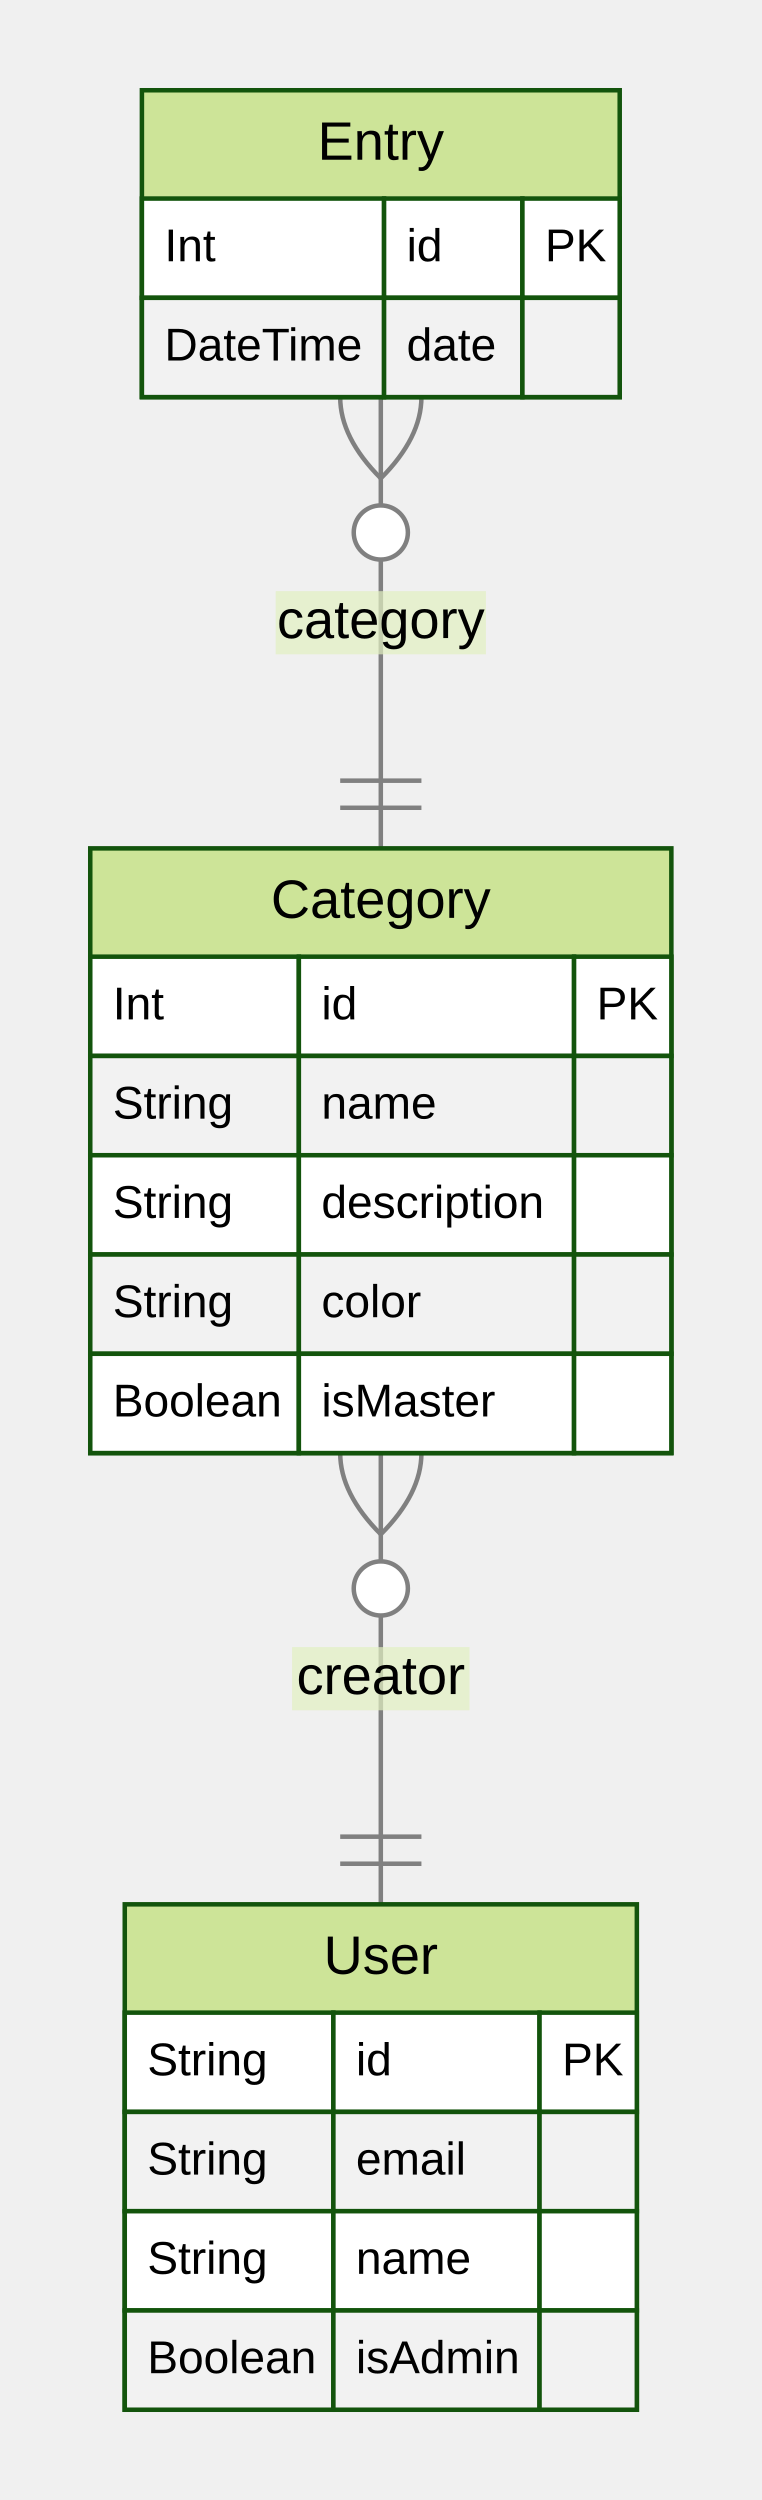
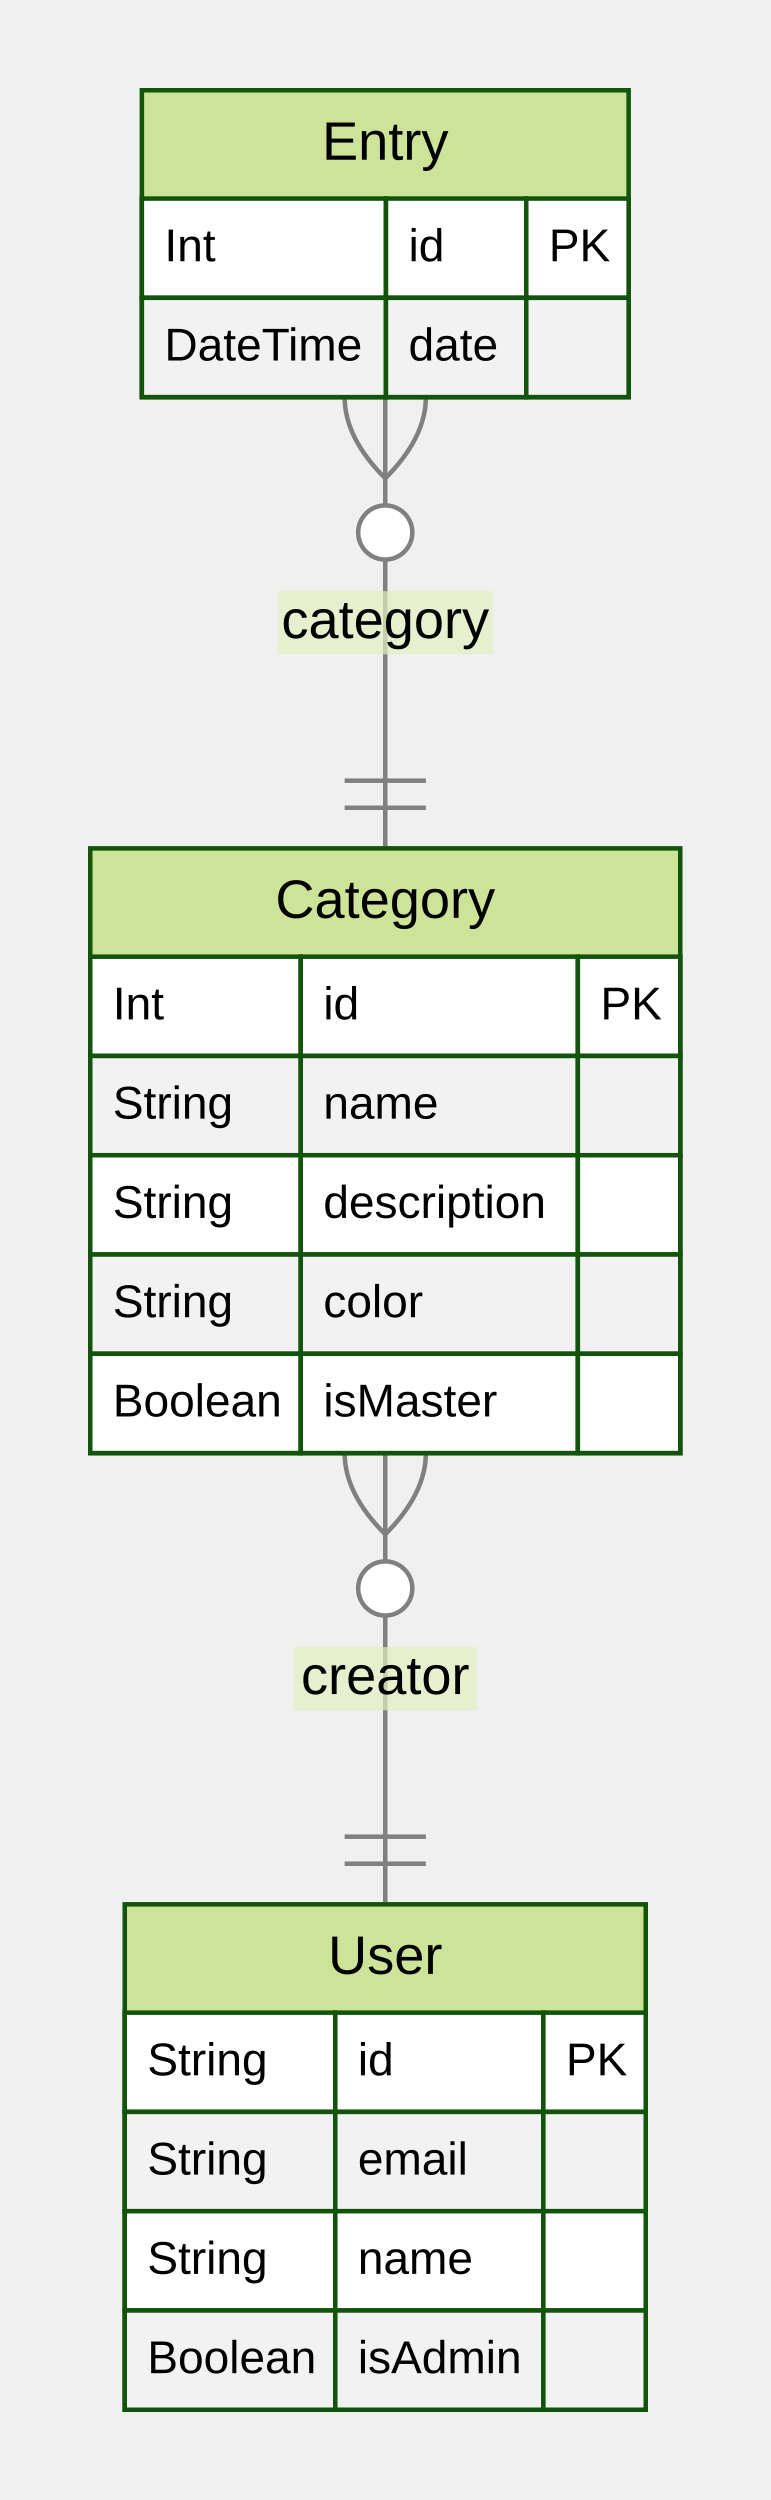
- <svg xmlns="http://www.w3.org/2000/svg" aria-roledescription="er" viewBox="0 0 168.773 554" style="max-width: 168.773px; background-color: white;" width="100%" id="mermaid-0">
+ <svg xmlns="http://www.w3.org/2000/svg" aria-roledescription="er" viewBox="0 0 170.744 554" style="max-width: 170.744px; background-color: white;" width="100%" id="mermaid-0">
  <style>#mermaid-0{font-family:"trebuchet ms",verdana,arial,sans-serif;font-size:16px;fill:#000000;}#mermaid-0 .error-icon{fill:#552222;}#mermaid-0 .error-text{fill:#552222;stroke:#552222;}#mermaid-0 .edge-thickness-normal{stroke-width:2px;}#mermaid-0 .edge-thickness-thick{stroke-width:3.5px;}#mermaid-0 .edge-pattern-solid{stroke-dasharray:0;}#mermaid-0 .edge-pattern-dashed{stroke-dasharray:3;}#mermaid-0 .edge-pattern-dotted{stroke-dasharray:2;}#mermaid-0 .marker{fill:#000000;stroke:#000000;}#mermaid-0 .marker.cross{stroke:#000000;}#mermaid-0 svg{font-family:"trebuchet ms",verdana,arial,sans-serif;font-size:16px;}#mermaid-0 .entityBox{fill:#cde498;stroke:#13540c;}#mermaid-0 .attributeBoxOdd{fill:#ffffff;stroke:#13540c;}#mermaid-0 .attributeBoxEven{fill:#f2f2f2;stroke:#13540c;}#mermaid-0 .relationshipLabelBox{fill:hsl(78.158, 58.462%, 84.51%);opacity:0.7;background-color:hsl(78.158, 58.462%, 84.51%);}#mermaid-0 .relationshipLabelBox rect{opacity:0.5;}#mermaid-0 .relationshipLine{stroke:#000000;}#mermaid-0 .entityTitleText{text-anchor:middle;font-size:18px;fill:#000000;}#mermaid-0 :root{--mermaid-font-family:"trebuchet ms",verdana,arial,sans-serif;}</style>
  <g />
  <defs>
    <marker orient="auto" markerHeight="18" markerWidth="18" refY="9" refX="0" id="ONLY_ONE_START">
      <path d="M9,0 L9,18 M15,0 L15,18" fill="none" stroke="gray" />
    </marker>
  </defs>
  <defs>
    <marker orient="auto" markerHeight="18" markerWidth="18" refY="9" refX="18" id="ONLY_ONE_END">
      <path d="M3,0 L3,18 M9,0 L9,18" fill="none" stroke="gray" />
    </marker>
  </defs>
  <defs>
    <marker orient="auto" markerHeight="18" markerWidth="30" refY="9" refX="0" id="ZERO_OR_ONE_START">
      <circle r="6" cy="9" cx="21" fill="white" stroke="gray" />
      <path d="M9,0 L9,18" fill="none" stroke="gray" />
    </marker>
  </defs>
  <defs>
    <marker orient="auto" markerHeight="18" markerWidth="30" refY="9" refX="30" id="ZERO_OR_ONE_END">
      <circle r="6" cy="9" cx="9" fill="white" stroke="gray" />
      <path d="M21,0 L21,18" fill="none" stroke="gray" />
    </marker>
  </defs>
  <defs>
    <marker orient="auto" markerHeight="36" markerWidth="45" refY="18" refX="18" id="ONE_OR_MORE_START">
      <path d="M0,18 Q 18,0 36,18 Q 18,36 0,18 M42,9 L42,27" fill="none" stroke="gray" />
    </marker>
  </defs>
  <defs>
    <marker orient="auto" markerHeight="36" markerWidth="45" refY="18" refX="27" id="ONE_OR_MORE_END">
      <path d="M3,9 L3,27 M9,18 Q27,0 45,18 Q27,36 9,18" fill="none" stroke="gray" />
    </marker>
  </defs>
  <defs>
    <marker orient="auto" markerHeight="36" markerWidth="57" refY="18" refX="18" id="ZERO_OR_MORE_START">
      <circle r="6" cy="18" cx="48" fill="white" stroke="gray" />
      <path d="M0,18 Q18,0 36,18 Q18,36 0,18" fill="none" stroke="gray" />
    </marker>
  </defs>
  <defs>
    <marker orient="auto" markerHeight="36" markerWidth="57" refY="18" refX="39" id="ZERO_OR_MORE_END">
      <circle r="6" cy="18" cx="9" fill="white" stroke="gray" />
      <path d="M21,18 Q39,0 57,18 Q39,36 21,18" fill="none" stroke="gray" />
    </marker>
  </defs>
-   <path style="stroke: gray; fill: none;" marker-start="url(#ZERO_OR_MORE_START)" marker-end="url(#ONLY_ONE_END)" d="M84.387,322L84.387,330.333C84.387,338.667,84.387,355.333,84.387,372C84.387,388.667,84.387,405.333,84.387,413.667L84.387,422" class="er relationshipLine" />
-   <path style="stroke: gray; fill: none;" marker-start="url(#ZERO_OR_MORE_START)" marker-end="url(#ONLY_ONE_END)" d="M84.387,88L84.387,96.333C84.387,104.667,84.387,121.333,84.387,138C84.387,154.667,84.387,171.333,84.387,179.667L84.387,188" class="er relationshipLine" />
-   <g transform="translate(27.64844,422 )" id="entity-User-d71d8a32-b568-4497-a3e1-4cdc2cf5c4b9">
-     <rect height="112" width="113.477" y="0" x="0" class="er entityBox" />
-     <text style="dominant-baseline: middle; text-anchor: middle; font-size: 12px;" transform="translate(56.73828,12)" y="0" x="0" id="text-entity-User-d71d8a32-b568-4497-a3e1-4cdc2cf5c4b9" class="er entityLabel">User</text>
-     <rect height="22" width="46.227" y="24" x="0" class="er attributeBoxOdd" />
-     <text style="dominant-baseline: middle; font-size: 10.2px;" transform="translate(5,35)" y="0" x="0" id="text-entity-User-d71d8a32-b568-4497-a3e1-4cdc2cf5c4b9-attr-1-type" class="er entityLabel">String</text>
-     <rect height="22" width="45.688" y="24" x="46.227" class="er attributeBoxOdd" />
-     <text style="dominant-baseline: middle; font-size: 10.2px;" transform="translate(51.22656,35)" y="0" x="0" id="text-entity-User-d71d8a32-b568-4497-a3e1-4cdc2cf5c4b9-attr-1-name" class="er entityLabel">id</text>
-     <rect height="22" width="21.562" y="24" x="91.914" class="er attributeBoxOdd" />
-     <text style="dominant-baseline: middle; font-size: 10.2px;" transform="translate(96.91406,35)" y="0" x="0" id="text-entity-User-d71d8a32-b568-4497-a3e1-4cdc2cf5c4b9-attr-1-key" class="er entityLabel">PK</text>
-     <rect height="22" width="46.227" y="46" x="0" class="er attributeBoxEven" />
-     <text style="dominant-baseline: middle; font-size: 10.2px;" transform="translate(5,57)" y="0" x="0" id="text-entity-User-d71d8a32-b568-4497-a3e1-4cdc2cf5c4b9-attr-2-type" class="er entityLabel">String</text>
-     <rect height="22" width="45.688" y="46" x="46.227" class="er attributeBoxEven" />
-     <text style="dominant-baseline: middle; font-size: 10.2px;" transform="translate(51.22656,57)" y="0" x="0" id="text-entity-User-d71d8a32-b568-4497-a3e1-4cdc2cf5c4b9-attr-2-name" class="er entityLabel">email</text>
-     <rect height="22" width="21.562" y="46" x="91.914" class="er attributeBoxEven" />
-     <text style="dominant-baseline: middle; font-size: 10.2px;" transform="translate(96.91406,57)" y="0" x="0" id="text-entity-User-d71d8a32-b568-4497-a3e1-4cdc2cf5c4b9-attr-2-key" class="er entityLabel" />
-     <rect height="22" width="46.227" y="68" x="0" class="er attributeBoxOdd" />
-     <text style="dominant-baseline: middle; font-size: 10.2px;" transform="translate(5,79)" y="0" x="0" id="text-entity-User-d71d8a32-b568-4497-a3e1-4cdc2cf5c4b9-attr-3-type" class="er entityLabel">String</text>
-     <rect height="22" width="45.688" y="68" x="46.227" class="er attributeBoxOdd" />
-     <text style="dominant-baseline: middle; font-size: 10.2px;" transform="translate(51.22656,79)" y="0" x="0" id="text-entity-User-d71d8a32-b568-4497-a3e1-4cdc2cf5c4b9-attr-3-name" class="er entityLabel">name</text>
-     <rect height="22" width="21.562" y="68" x="91.914" class="er attributeBoxOdd" />
-     <text style="dominant-baseline: middle; font-size: 10.2px;" transform="translate(96.91406,79)" y="0" x="0" id="text-entity-User-d71d8a32-b568-4497-a3e1-4cdc2cf5c4b9-attr-3-key" class="er entityLabel" />
-     <rect height="22" width="46.227" y="90" x="0" class="er attributeBoxEven" />
-     <text style="dominant-baseline: middle; font-size: 10.2px;" transform="translate(5,101)" y="0" x="0" id="text-entity-User-d71d8a32-b568-4497-a3e1-4cdc2cf5c4b9-attr-4-type" class="er entityLabel">Boolean</text>
-     <rect height="22" width="45.688" y="90" x="46.227" class="er attributeBoxEven" />
-     <text style="dominant-baseline: middle; font-size: 10.2px;" transform="translate(51.22656,101)" y="0" x="0" id="text-entity-User-d71d8a32-b568-4497-a3e1-4cdc2cf5c4b9-attr-4-name" class="er entityLabel">isAdmin</text>
-     <rect height="22" width="21.562" y="90" x="91.914" class="er attributeBoxEven" />
-     <text style="dominant-baseline: middle; font-size: 10.2px;" transform="translate(96.91406,101)" y="0" x="0" id="text-entity-User-d71d8a32-b568-4497-a3e1-4cdc2cf5c4b9-attr-4-key" class="er entityLabel" />
+   <path style="stroke: gray; fill: none;" marker-start="url(#ZERO_OR_MORE_START)" marker-end="url(#ONLY_ONE_END)" d="M85.372,322L85.372,330.333C85.372,338.667,85.372,355.333,85.372,372C85.372,388.667,85.372,405.333,85.372,413.667L85.372,422" class="er relationshipLine" />
+   <path style="stroke: gray; fill: none;" marker-start="url(#ZERO_OR_MORE_START)" marker-end="url(#ONLY_ONE_END)" d="M85.372,88L85.372,96.333C85.372,104.667,85.372,121.333,85.372,138C85.372,154.667,85.372,171.333,85.372,179.667L85.372,188" class="er relationshipLine" />
+   <g transform="translate(27.64748,422 )" id="entity-User-41bb3a2d-3e73-4021-be61-9888dd4f977a">
+     <rect height="112" width="115.449" y="0" x="0" class="er entityBox" />
+     <text style="dominant-baseline: middle; text-anchor: middle; font-size: 12px;" transform="translate(57.72466,12)" y="0" x="0" id="text-entity-User-41bb3a2d-3e73-4021-be61-9888dd4f977a" class="er entityLabel">User</text>
+     <rect height="22" width="46.65" y="24" x="0" class="er attributeBoxOdd" />
+     <text style="dominant-baseline: middle; font-size: 10.2px;" transform="translate(5,35)" y="0" x="0" id="text-entity-User-41bb3a2d-3e73-4021-be61-9888dd4f977a-attr-1-type" class="er entityLabel">String</text>
+     <rect height="22" width="46.112" y="24" x="46.65" class="er attributeBoxOdd" />
+     <text style="dominant-baseline: middle; font-size: 10.2px;" transform="translate(51.64975,35)" y="0" x="0" id="text-entity-User-41bb3a2d-3e73-4021-be61-9888dd4f977a-attr-1-name" class="er entityLabel">id</text>
+     <rect height="22" width="22.688" y="24" x="92.762" class="er attributeBoxOdd" />
+     <text style="dominant-baseline: middle; font-size: 10.2px;" transform="translate(97.76163,35)" y="0" x="0" id="text-entity-User-41bb3a2d-3e73-4021-be61-9888dd4f977a-attr-1-key" class="er entityLabel">PK</text>
+     <rect height="22" width="46.65" y="46" x="0" class="er attributeBoxEven" />
+     <text style="dominant-baseline: middle; font-size: 10.2px;" transform="translate(5,57)" y="0" x="0" id="text-entity-User-41bb3a2d-3e73-4021-be61-9888dd4f977a-attr-2-type" class="er entityLabel">String</text>
+     <rect height="22" width="46.112" y="46" x="46.65" class="er attributeBoxEven" />
+     <text style="dominant-baseline: middle; font-size: 10.2px;" transform="translate(51.64975,57)" y="0" x="0" id="text-entity-User-41bb3a2d-3e73-4021-be61-9888dd4f977a-attr-2-name" class="er entityLabel">email</text>
+     <rect height="22" width="22.688" y="46" x="92.762" class="er attributeBoxEven" />
+     <text style="dominant-baseline: middle; font-size: 10.2px;" transform="translate(97.76163,57)" y="0" x="0" id="text-entity-User-41bb3a2d-3e73-4021-be61-9888dd4f977a-attr-2-key" class="er entityLabel" />
+     <rect height="22" width="46.65" y="68" x="0" class="er attributeBoxOdd" />
+     <text style="dominant-baseline: middle; font-size: 10.2px;" transform="translate(5,79)" y="0" x="0" id="text-entity-User-41bb3a2d-3e73-4021-be61-9888dd4f977a-attr-3-type" class="er entityLabel">String</text>
+     <rect height="22" width="46.112" y="68" x="46.65" class="er attributeBoxOdd" />
+     <text style="dominant-baseline: middle; font-size: 10.2px;" transform="translate(51.64975,79)" y="0" x="0" id="text-entity-User-41bb3a2d-3e73-4021-be61-9888dd4f977a-attr-3-name" class="er entityLabel">name</text>
+     <rect height="22" width="22.688" y="68" x="92.762" class="er attributeBoxOdd" />
+     <text style="dominant-baseline: middle; font-size: 10.2px;" transform="translate(97.76163,79)" y="0" x="0" id="text-entity-User-41bb3a2d-3e73-4021-be61-9888dd4f977a-attr-3-key" class="er entityLabel" />
+     <rect height="22" width="46.65" y="90" x="0" class="er attributeBoxEven" />
+     <text style="dominant-baseline: middle; font-size: 10.2px;" transform="translate(5,101)" y="0" x="0" id="text-entity-User-41bb3a2d-3e73-4021-be61-9888dd4f977a-attr-4-type" class="er entityLabel">Boolean</text>
+     <rect height="22" width="46.112" y="90" x="46.65" class="er attributeBoxEven" />
+     <text style="dominant-baseline: middle; font-size: 10.2px;" transform="translate(51.64975,101)" y="0" x="0" id="text-entity-User-41bb3a2d-3e73-4021-be61-9888dd4f977a-attr-4-name" class="er entityLabel">isAdmin</text>
+     <rect height="22" width="22.688" y="90" x="92.762" class="er attributeBoxEven" />
+     <text style="dominant-baseline: middle; font-size: 10.2px;" transform="translate(97.76163,101)" y="0" x="0" id="text-entity-User-41bb3a2d-3e73-4021-be61-9888dd4f977a-attr-4-key" class="er entityLabel" />
  </g>
-   <g transform="translate(20,188 )" id="entity-Category-7494c4fc-3c4b-48b4-a0b9-dd28d3427994">
-     <rect height="134" width="128.773" y="0" x="0" class="er entityBox" />
-     <text style="dominant-baseline: middle; text-anchor: middle; font-size: 12px;" transform="translate(64.38672,12)" y="0" x="0" id="text-entity-Category-7494c4fc-3c4b-48b4-a0b9-dd28d3427994" class="er entityLabel">Category</text>
-     <rect height="22" width="46.227" y="24" x="0" class="er attributeBoxOdd" />
-     <text style="dominant-baseline: middle; font-size: 10.2px;" transform="translate(5,35)" y="0" x="0" id="text-entity-Category-7494c4fc-3c4b-48b4-a0b9-dd28d3427994-attr-1-type" class="er entityLabel">Int</text>
-     <rect height="22" width="60.984" y="24" x="46.227" class="er attributeBoxOdd" />
-     <text style="dominant-baseline: middle; font-size: 10.2px;" transform="translate(51.22656,35)" y="0" x="0" id="text-entity-Category-7494c4fc-3c4b-48b4-a0b9-dd28d3427994-attr-1-name" class="er entityLabel">id</text>
-     <rect height="22" width="21.562" y="24" x="107.211" class="er attributeBoxOdd" />
-     <text style="dominant-baseline: middle; font-size: 10.2px;" transform="translate(112.2109,35)" y="0" x="0" id="text-entity-Category-7494c4fc-3c4b-48b4-a0b9-dd28d3427994-attr-1-key" class="er entityLabel">PK</text>
-     <rect height="22" width="46.227" y="46" x="0" class="er attributeBoxEven" />
-     <text style="dominant-baseline: middle; font-size: 10.2px;" transform="translate(5,57)" y="0" x="0" id="text-entity-Category-7494c4fc-3c4b-48b4-a0b9-dd28d3427994-attr-2-type" class="er entityLabel">String</text>
-     <rect height="22" width="60.984" y="46" x="46.227" class="er attributeBoxEven" />
-     <text style="dominant-baseline: middle; font-size: 10.2px;" transform="translate(51.22656,57)" y="0" x="0" id="text-entity-Category-7494c4fc-3c4b-48b4-a0b9-dd28d3427994-attr-2-name" class="er entityLabel">name</text>
-     <rect height="22" width="21.562" y="46" x="107.211" class="er attributeBoxEven" />
-     <text style="dominant-baseline: middle; font-size: 10.2px;" transform="translate(112.2109,57)" y="0" x="0" id="text-entity-Category-7494c4fc-3c4b-48b4-a0b9-dd28d3427994-attr-2-key" class="er entityLabel" />
-     <rect height="22" width="46.227" y="68" x="0" class="er attributeBoxOdd" />
-     <text style="dominant-baseline: middle; font-size: 10.2px;" transform="translate(5,79)" y="0" x="0" id="text-entity-Category-7494c4fc-3c4b-48b4-a0b9-dd28d3427994-attr-3-type" class="er entityLabel">String</text>
-     <rect height="22" width="60.984" y="68" x="46.227" class="er attributeBoxOdd" />
-     <text style="dominant-baseline: middle; font-size: 10.2px;" transform="translate(51.22656,79)" y="0" x="0" id="text-entity-Category-7494c4fc-3c4b-48b4-a0b9-dd28d3427994-attr-3-name" class="er entityLabel">description</text>
-     <rect height="22" width="21.562" y="68" x="107.211" class="er attributeBoxOdd" />
-     <text style="dominant-baseline: middle; font-size: 10.2px;" transform="translate(112.2109,79)" y="0" x="0" id="text-entity-Category-7494c4fc-3c4b-48b4-a0b9-dd28d3427994-attr-3-key" class="er entityLabel" />
-     <rect height="22" width="46.227" y="90" x="0" class="er attributeBoxEven" />
-     <text style="dominant-baseline: middle; font-size: 10.2px;" transform="translate(5,101)" y="0" x="0" id="text-entity-Category-7494c4fc-3c4b-48b4-a0b9-dd28d3427994-attr-4-type" class="er entityLabel">String</text>
-     <rect height="22" width="60.984" y="90" x="46.227" class="er attributeBoxEven" />
-     <text style="dominant-baseline: middle; font-size: 10.2px;" transform="translate(51.22656,101)" y="0" x="0" id="text-entity-Category-7494c4fc-3c4b-48b4-a0b9-dd28d3427994-attr-4-name" class="er entityLabel">color</text>
-     <rect height="22" width="21.562" y="90" x="107.211" class="er attributeBoxEven" />
-     <text style="dominant-baseline: middle; font-size: 10.2px;" transform="translate(112.2109,101)" y="0" x="0" id="text-entity-Category-7494c4fc-3c4b-48b4-a0b9-dd28d3427994-attr-4-key" class="er entityLabel" />
-     <rect height="22" width="46.227" y="112" x="0" class="er attributeBoxOdd" />
-     <text style="dominant-baseline: middle; font-size: 10.2px;" transform="translate(5,123)" y="0" x="0" id="text-entity-Category-7494c4fc-3c4b-48b4-a0b9-dd28d3427994-attr-5-type" class="er entityLabel">Boolean</text>
-     <rect height="22" width="60.984" y="112" x="46.227" class="er attributeBoxOdd" />
-     <text style="dominant-baseline: middle; font-size: 10.2px;" transform="translate(51.22656,123)" y="0" x="0" id="text-entity-Category-7494c4fc-3c4b-48b4-a0b9-dd28d3427994-attr-5-name" class="er entityLabel">isMaster</text>
-     <rect height="22" width="21.562" y="112" x="107.211" class="er attributeBoxOdd" />
-     <text style="dominant-baseline: middle; font-size: 10.2px;" transform="translate(112.2109,123)" y="0" x="0" id="text-entity-Category-7494c4fc-3c4b-48b4-a0b9-dd28d3427994-attr-5-key" class="er entityLabel" />
+   <g transform="translate(20,188 )" id="entity-Category-56cc4f35-a91d-4c61-8752-73852c9d8a1d">
+     <rect height="134" width="130.744" y="0" x="0" class="er entityBox" />
+     <text style="dominant-baseline: middle; text-anchor: middle; font-size: 12px;" transform="translate(65.37214,12)" y="0" x="0" id="text-entity-Category-56cc4f35-a91d-4c61-8752-73852c9d8a1d" class="er entityLabel">Category</text>
+     <rect height="22" width="46.65" y="24" x="0" class="er attributeBoxOdd" />
+     <text style="dominant-baseline: middle; font-size: 10.2px;" transform="translate(5,35)" y="0" x="0" id="text-entity-Category-56cc4f35-a91d-4c61-8752-73852c9d8a1d-attr-1-type" class="er entityLabel">Int</text>
+     <rect height="22" width="61.407" y="24" x="46.65" class="er attributeBoxOdd" />
+     <text style="dominant-baseline: middle; font-size: 10.2px;" transform="translate(51.64975,35)" y="0" x="0" id="text-entity-Category-56cc4f35-a91d-4c61-8752-73852c9d8a1d-attr-1-name" class="er entityLabel">id</text>
+     <rect height="22" width="22.688" y="24" x="108.057" class="er attributeBoxOdd" />
+     <text style="dominant-baseline: middle; font-size: 10.2px;" transform="translate(113.0566,35)" y="0" x="0" id="text-entity-Category-56cc4f35-a91d-4c61-8752-73852c9d8a1d-attr-1-key" class="er entityLabel">PK</text>
+     <rect height="22" width="46.65" y="46" x="0" class="er attributeBoxEven" />
+     <text style="dominant-baseline: middle; font-size: 10.2px;" transform="translate(5,57)" y="0" x="0" id="text-entity-Category-56cc4f35-a91d-4c61-8752-73852c9d8a1d-attr-2-type" class="er entityLabel">String</text>
+     <rect height="22" width="61.407" y="46" x="46.65" class="er attributeBoxEven" />
+     <text style="dominant-baseline: middle; font-size: 10.2px;" transform="translate(51.64975,57)" y="0" x="0" id="text-entity-Category-56cc4f35-a91d-4c61-8752-73852c9d8a1d-attr-2-name" class="er entityLabel">name</text>
+     <rect height="22" width="22.688" y="46" x="108.057" class="er attributeBoxEven" />
+     <text style="dominant-baseline: middle; font-size: 10.2px;" transform="translate(113.0566,57)" y="0" x="0" id="text-entity-Category-56cc4f35-a91d-4c61-8752-73852c9d8a1d-attr-2-key" class="er entityLabel" />
+     <rect height="22" width="46.65" y="68" x="0" class="er attributeBoxOdd" />
+     <text style="dominant-baseline: middle; font-size: 10.2px;" transform="translate(5,79)" y="0" x="0" id="text-entity-Category-56cc4f35-a91d-4c61-8752-73852c9d8a1d-attr-3-type" class="er entityLabel">String</text>
+     <rect height="22" width="61.407" y="68" x="46.65" class="er attributeBoxOdd" />
+     <text style="dominant-baseline: middle; font-size: 10.2px;" transform="translate(51.64975,79)" y="0" x="0" id="text-entity-Category-56cc4f35-a91d-4c61-8752-73852c9d8a1d-attr-3-name" class="er entityLabel">description</text>
+     <rect height="22" width="22.688" y="68" x="108.057" class="er attributeBoxOdd" />
+     <text style="dominant-baseline: middle; font-size: 10.2px;" transform="translate(113.0566,79)" y="0" x="0" id="text-entity-Category-56cc4f35-a91d-4c61-8752-73852c9d8a1d-attr-3-key" class="er entityLabel" />
+     <rect height="22" width="46.65" y="90" x="0" class="er attributeBoxEven" />
+     <text style="dominant-baseline: middle; font-size: 10.2px;" transform="translate(5,101)" y="0" x="0" id="text-entity-Category-56cc4f35-a91d-4c61-8752-73852c9d8a1d-attr-4-type" class="er entityLabel">String</text>
+     <rect height="22" width="61.407" y="90" x="46.65" class="er attributeBoxEven" />
+     <text style="dominant-baseline: middle; font-size: 10.2px;" transform="translate(51.64975,101)" y="0" x="0" id="text-entity-Category-56cc4f35-a91d-4c61-8752-73852c9d8a1d-attr-4-name" class="er entityLabel">color</text>
+     <rect height="22" width="22.688" y="90" x="108.057" class="er attributeBoxEven" />
+     <text style="dominant-baseline: middle; font-size: 10.2px;" transform="translate(113.0566,101)" y="0" x="0" id="text-entity-Category-56cc4f35-a91d-4c61-8752-73852c9d8a1d-attr-4-key" class="er entityLabel" />
+     <rect height="22" width="46.65" y="112" x="0" class="er attributeBoxOdd" />
+     <text style="dominant-baseline: middle; font-size: 10.2px;" transform="translate(5,123)" y="0" x="0" id="text-entity-Category-56cc4f35-a91d-4c61-8752-73852c9d8a1d-attr-5-type" class="er entityLabel">Boolean</text>
+     <rect height="22" width="61.407" y="112" x="46.65" class="er attributeBoxOdd" />
+     <text style="dominant-baseline: middle; font-size: 10.2px;" transform="translate(51.64975,123)" y="0" x="0" id="text-entity-Category-56cc4f35-a91d-4c61-8752-73852c9d8a1d-attr-5-name" class="er entityLabel">isMaster</text>
+     <rect height="22" width="22.688" y="112" x="108.057" class="er attributeBoxOdd" />
+     <text style="dominant-baseline: middle; font-size: 10.2px;" transform="translate(113.0566,123)" y="0" x="0" id="text-entity-Category-56cc4f35-a91d-4c61-8752-73852c9d8a1d-attr-5-key" class="er entityLabel" />
  </g>
-   <g transform="translate(31.44531,20 )" id="entity-Entry-8a72f395-3a1d-4b5e-88d6-8dd600ee5892">
-     <rect height="68" width="105.883" y="0" x="0" class="er entityBox" />
-     <text style="dominant-baseline: middle; text-anchor: middle; font-size: 12px;" transform="translate(52.94141,12)" y="0" x="0" id="text-entity-Entry-8a72f395-3a1d-4b5e-88d6-8dd600ee5892" class="er entityLabel">Entry</text>
-     <rect height="22" width="53.664" y="24" x="0" class="er attributeBoxOdd" />
-     <text style="dominant-baseline: middle; font-size: 10.2px;" transform="translate(5,35)" y="0" x="0" id="text-entity-Entry-8a72f395-3a1d-4b5e-88d6-8dd600ee5892-attr-1-type" class="er entityLabel">Int</text>
-     <rect height="22" width="30.656" y="24" x="53.664" class="er attributeBoxOdd" />
-     <text style="dominant-baseline: middle; font-size: 10.2px;" transform="translate(58.66406,35)" y="0" x="0" id="text-entity-Entry-8a72f395-3a1d-4b5e-88d6-8dd600ee5892-attr-1-name" class="er entityLabel">id</text>
-     <rect height="22" width="21.562" y="24" x="84.32" class="er attributeBoxOdd" />
-     <text style="dominant-baseline: middle; font-size: 10.2px;" transform="translate(89.32031,35)" y="0" x="0" id="text-entity-Entry-8a72f395-3a1d-4b5e-88d6-8dd600ee5892-attr-1-key" class="er entityLabel">PK</text>
-     <rect height="22" width="53.664" y="46" x="0" class="er attributeBoxEven" />
-     <text style="dominant-baseline: middle; font-size: 10.2px;" transform="translate(5,57)" y="0" x="0" id="text-entity-Entry-8a72f395-3a1d-4b5e-88d6-8dd600ee5892-attr-2-type" class="er entityLabel">DateTime</text>
-     <rect height="22" width="30.656" y="46" x="53.664" class="er attributeBoxEven" />
-     <text style="dominant-baseline: middle; font-size: 10.2px;" transform="translate(58.66406,57)" y="0" x="0" id="text-entity-Entry-8a72f395-3a1d-4b5e-88d6-8dd600ee5892-attr-2-name" class="er entityLabel">date</text>
-     <rect height="22" width="21.562" y="46" x="84.32" class="er attributeBoxEven" />
-     <text style="dominant-baseline: middle; font-size: 10.2px;" transform="translate(89.32031,57)" y="0" x="0" id="text-entity-Entry-8a72f395-3a1d-4b5e-88d6-8dd600ee5892-attr-2-key" class="er entityLabel" />
+   <g transform="translate(31.43761,20 )" id="entity-Entry-9247cd62-51c2-4fd2-8b64-f3e017e54777">
+     <rect height="68" width="107.869" y="0" x="0" class="er entityBox" />
+     <text style="dominant-baseline: middle; text-anchor: middle; font-size: 12px;" transform="translate(53.93452,12)" y="0" x="0" id="text-entity-Entry-9247cd62-51c2-4fd2-8b64-f3e017e54777" class="er entityLabel">Entry</text>
+     <rect height="22" width="54.096" y="24" x="0" class="er attributeBoxOdd" />
+     <text style="dominant-baseline: middle; font-size: 10.2px;" transform="translate(5,35)" y="0" x="0" id="text-entity-Entry-9247cd62-51c2-4fd2-8b64-f3e017e54777-attr-1-type" class="er entityLabel">Int</text>
+     <rect height="22" width="31.086" y="24" x="54.096" class="er attributeBoxOdd" />
+     <text style="dominant-baseline: middle; font-size: 10.2px;" transform="translate(59.09555,35)" y="0" x="0" id="text-entity-Entry-9247cd62-51c2-4fd2-8b64-f3e017e54777-attr-1-name" class="er entityLabel">id</text>
+     <rect height="22" width="22.688" y="24" x="85.181" class="er attributeBoxOdd" />
+     <text style="dominant-baseline: middle; font-size: 10.2px;" transform="translate(90.18137,35)" y="0" x="0" id="text-entity-Entry-9247cd62-51c2-4fd2-8b64-f3e017e54777-attr-1-key" class="er entityLabel">PK</text>
+     <rect height="22" width="54.096" y="46" x="0" class="er attributeBoxEven" />
+     <text style="dominant-baseline: middle; font-size: 10.2px;" transform="translate(5,57)" y="0" x="0" id="text-entity-Entry-9247cd62-51c2-4fd2-8b64-f3e017e54777-attr-2-type" class="er entityLabel">DateTime</text>
+     <rect height="22" width="31.086" y="46" x="54.096" class="er attributeBoxEven" />
+     <text style="dominant-baseline: middle; font-size: 10.2px;" transform="translate(59.09555,57)" y="0" x="0" id="text-entity-Entry-9247cd62-51c2-4fd2-8b64-f3e017e54777-attr-2-name" class="er entityLabel">date</text>
+     <rect height="22" width="22.688" y="46" x="85.181" class="er attributeBoxEven" />
+     <text style="dominant-baseline: middle; font-size: 10.2px;" transform="translate(90.18137,57)" y="0" x="0" id="text-entity-Entry-9247cd62-51c2-4fd2-8b64-f3e017e54777-attr-2-key" class="er entityLabel" />
  </g>
-   <rect height="14" width="39.32" y="365" x="64.727" class="er relationshipLabelBox" />
-   <text style="text-anchor: middle; dominant-baseline: middle; font-size: 12px;" y="372" x="84.387" id="rel1" class="er relationshipLabel">creator</text>
-   <rect height="14" width="46.594" y="131" x="61.09" class="er relationshipLabelBox" />
-   <text style="text-anchor: middle; dominant-baseline: middle; font-size: 12px;" y="138" x="84.387" id="rel2" class="er relationshipLabel">category</text>
+   <rect height="14" width="40.652" y="365" x="65.046" class="er relationshipLabelBox" />
+   <text style="text-anchor: middle; dominant-baseline: middle; font-size: 12px;" y="372" x="85.372" id="rel1" class="er relationshipLabel">creator</text>
+   <rect height="14" width="47.676" y="131" x="61.534" class="er relationshipLabelBox" />
+   <text style="text-anchor: middle; dominant-baseline: middle; font-size: 12px;" y="138" x="85.372" id="rel2" class="er relationshipLabel">category</text>
</svg>
